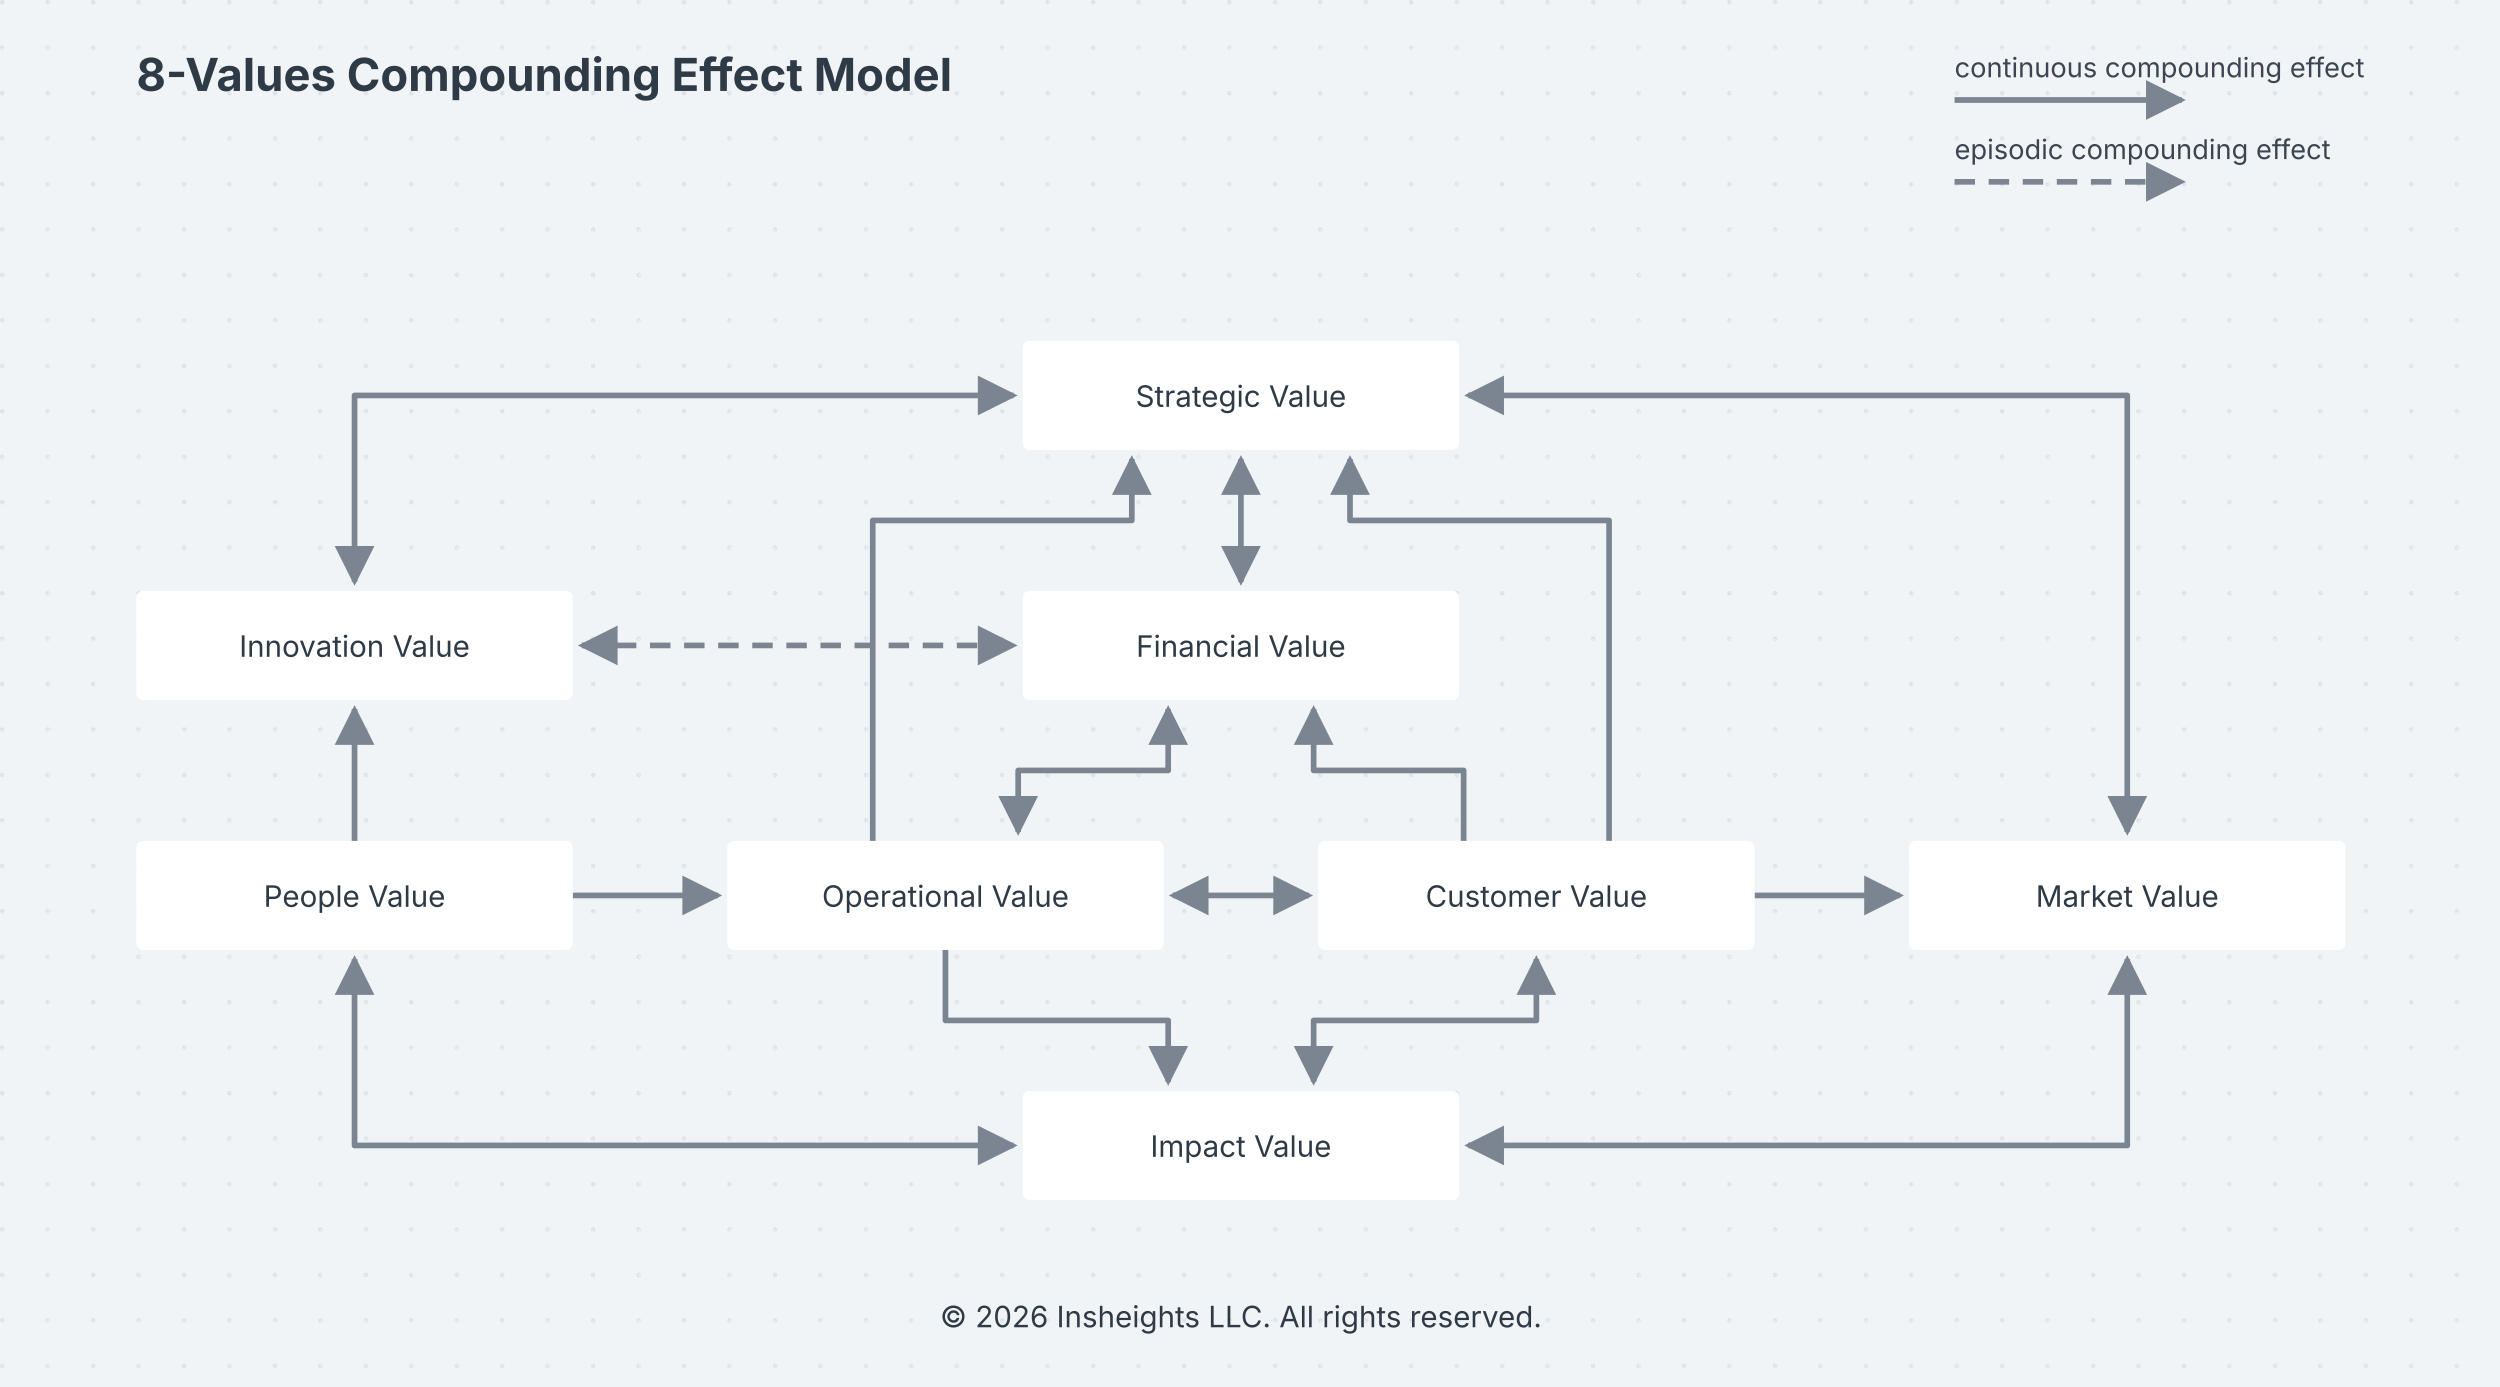
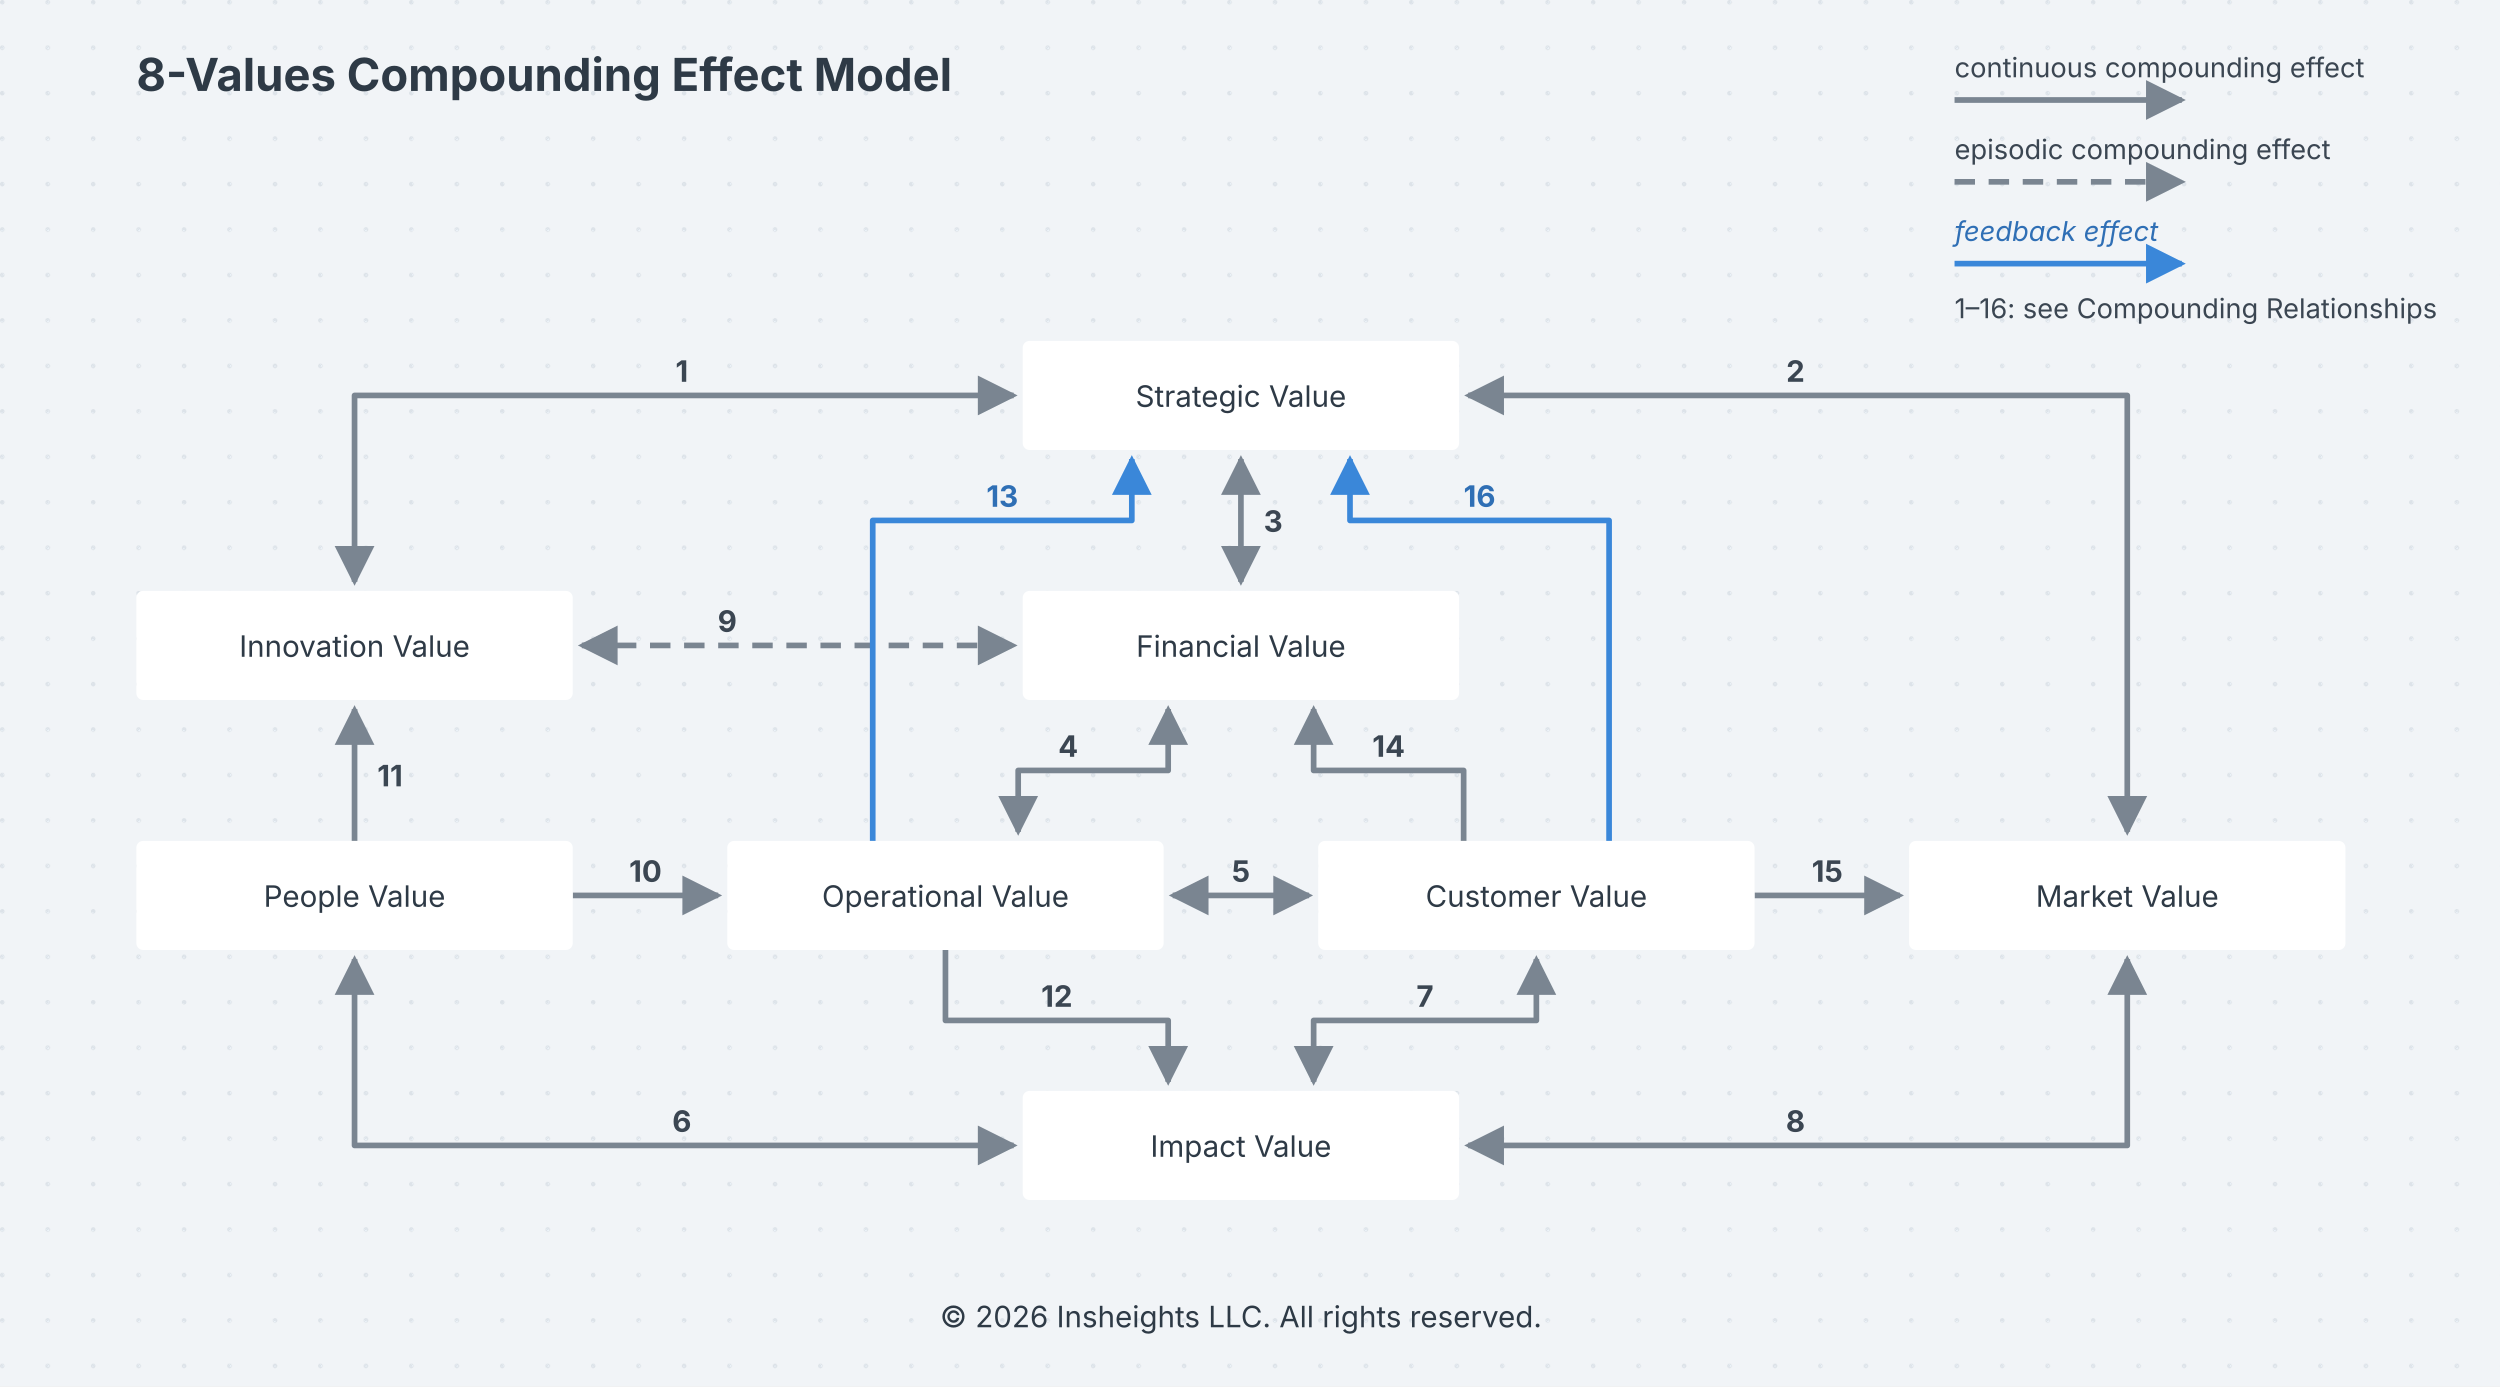
<svg xmlns="http://www.w3.org/2000/svg" width="1100" height="610" viewBox="0 0 1100 610" font-family="Inter, 'Segoe UI', Roboto, Helvetica, Arial, sans-serif">
  <defs>
    <pattern id="dots" width="20" height="20" patternUnits="userSpaceOnUse">
      <circle cx="1" cy="1" r="1" fill="#DCE2E8" />
    </pattern>
    <marker id="ag" viewBox="0 0 10 10" refX="9" refY="5" markerWidth="7" markerHeight="7" orient="auto-start-reverse">
      <path d="M0,0 L10,5 L0,10 z" fill="#7A8591" />
    </marker>
+     <marker id="ab" viewBox="0 0 10 10" refX="9" refY="5" markerWidth="7" markerHeight="7" orient="auto-start-reverse">
+       <path d="M0,0 L10,5 L0,10 z" fill="#3A87D9" />
+     </marker>
    <style>
      .one  { fill: none; stroke: #7A8591; stroke-width: 2.5; stroke-linejoin: round; marker-end: url(#ag); }
      .two  { fill: none; stroke: #7A8591; stroke-width: 2.5; stroke-linejoin: round; marker-start: url(#ag); marker-end: url(#ag); }
+       .fb   { fill: none; stroke: #3A87D9; stroke-width: 2.5; stroke-linejoin: round; marker-end: url(#ab); }
      .dash { stroke-dasharray: 9 6; }
+       .num  { font-size: 13px; font-weight: 700; fill: #3B4652; text-anchor: middle; }
+       .numf { font-size: 13px; font-weight: 700; fill: #2F6FB5; text-anchor: middle; }
      .box  { fill: #FFFFFF; }
      .bt   { font-size: 13px; fill: #2E3A46; text-anchor: middle; }
    </style>
  </defs>
  <rect width="1100" height="610" fill="#F1F4F7" />
  <rect width="1100" height="610" fill="url(#dots)" />
  <text x="60" y="40" font-size="20" font-weight="700" fill="#2E3A46">8-Values Compounding Effect Model</text>
  <text x="860" y="34" font-size="12" fill="#3B4652">continuous compounding effect</text>
  <path class="one" d="M860,44 H960" />
  <text x="860" y="70" font-size="12" fill="#3B4652">episodic compounding effect</text>
  <path class="one dash" d="M860,80 H960" />
+   <text x="860" y="106" font-size="12" fill="#2F6FB5" font-style="italic">feedback effect</text>
+   <path class="fb" d="M860,116 H960" />
+   <text x="860" y="140" font-size="12" fill="#3B4652">1–16: see Compounding Relationships</text>
  <path class="two" d="M156,256 V174 H446" />
  <path class="two" d="M646,174 H936 V366" />
  <path class="two" d="M546,202 V256" />
  <path class="two dash" d="M256,284 H446" />
  <path class="one" d="M156,370 V312" />
  <path class="one" d="M252,394 H316" />
  <path class="two" d="M516,394 H576" />
  <path class="one" d="M772,394 H836" />
-   <path class="one" d="M384,370 V229 H498 V202" />
+   <path class="fb" d="M384,370 V229 H498 V202" />
  <path class="two" d="M448,366 V339 H514 V312" />
  <path class="one" d="M644,370 V339 H578 V312" />
-   <path class="one" d="M708,370 V229 H594 V202" />
+   <path class="fb" d="M708,370 V229 H594 V202" />
  <path class="one" d="M416,418 V449 H514 V476" />
  <path class="two" d="M676,422 V449 H578 V476" />
  <path class="two" d="M156,422 V504 H446" />
  <path class="two" d="M936,422 V504 H646" />
+   <text class="num" x="300" y="168">1</text>
+   <text class="num" x="790" y="168">2</text>
+   <text class="num" x="556" y="234" style="text-anchor:start">3</text>
+   <text class="num" x="470" y="333">4</text>
+   <text class="num" x="546" y="388">5</text>
+   <text class="num" x="300" y="498">6</text>
+   <text class="num" x="627" y="443">7</text>
+   <text class="num" x="790" y="498">8</text>
+   <text class="num" x="320" y="278">9</text>
+   <text class="num" x="284" y="388">10</text>
+   <text class="num" x="166" y="346" style="text-anchor:start">11</text>
+   <text class="num" x="465" y="443">12</text>
+   <text class="numf" x="441" y="223">13</text>
+   <text class="num" x="611" y="333">14</text>
+   <text class="num" x="804" y="388">15</text>
+   <text class="numf" x="651" y="223">16</text>
  <rect class="box" x="450" y="150" width="192" height="48" rx="3" />
  <text class="bt" x="546" y="179">Strategic Value</text>
  <rect class="box" x="60" y="260" width="192" height="48" rx="3" />
  <text class="bt" x="156" y="289">Innovation Value</text>
  <rect class="box" x="450" y="260" width="192" height="48" rx="3" />
  <text class="bt" x="546" y="289">Financial Value</text>
  <rect class="box" x="60" y="370" width="192" height="48" rx="3" />
  <text class="bt" x="156" y="399">People Value</text>
  <rect class="box" x="320" y="370" width="192" height="48" rx="3" />
  <text class="bt" x="416" y="399">Operational Value</text>
  <rect class="box" x="580" y="370" width="192" height="48" rx="3" />
  <text class="bt" x="676" y="399">Customer Value</text>
  <rect class="box" x="840" y="370" width="192" height="48" rx="3" />
  <text class="bt" x="936" y="399">Market Value</text>
  <rect class="box" x="450" y="480" width="192" height="48" rx="3" />
  <text class="bt" x="546" y="509">Impact Value</text>
  <text x="546" y="584" font-size="13" fill="#2E3A46" text-anchor="middle">© 2026 Insheights LLC. All rights reserved.</text>
</svg>
